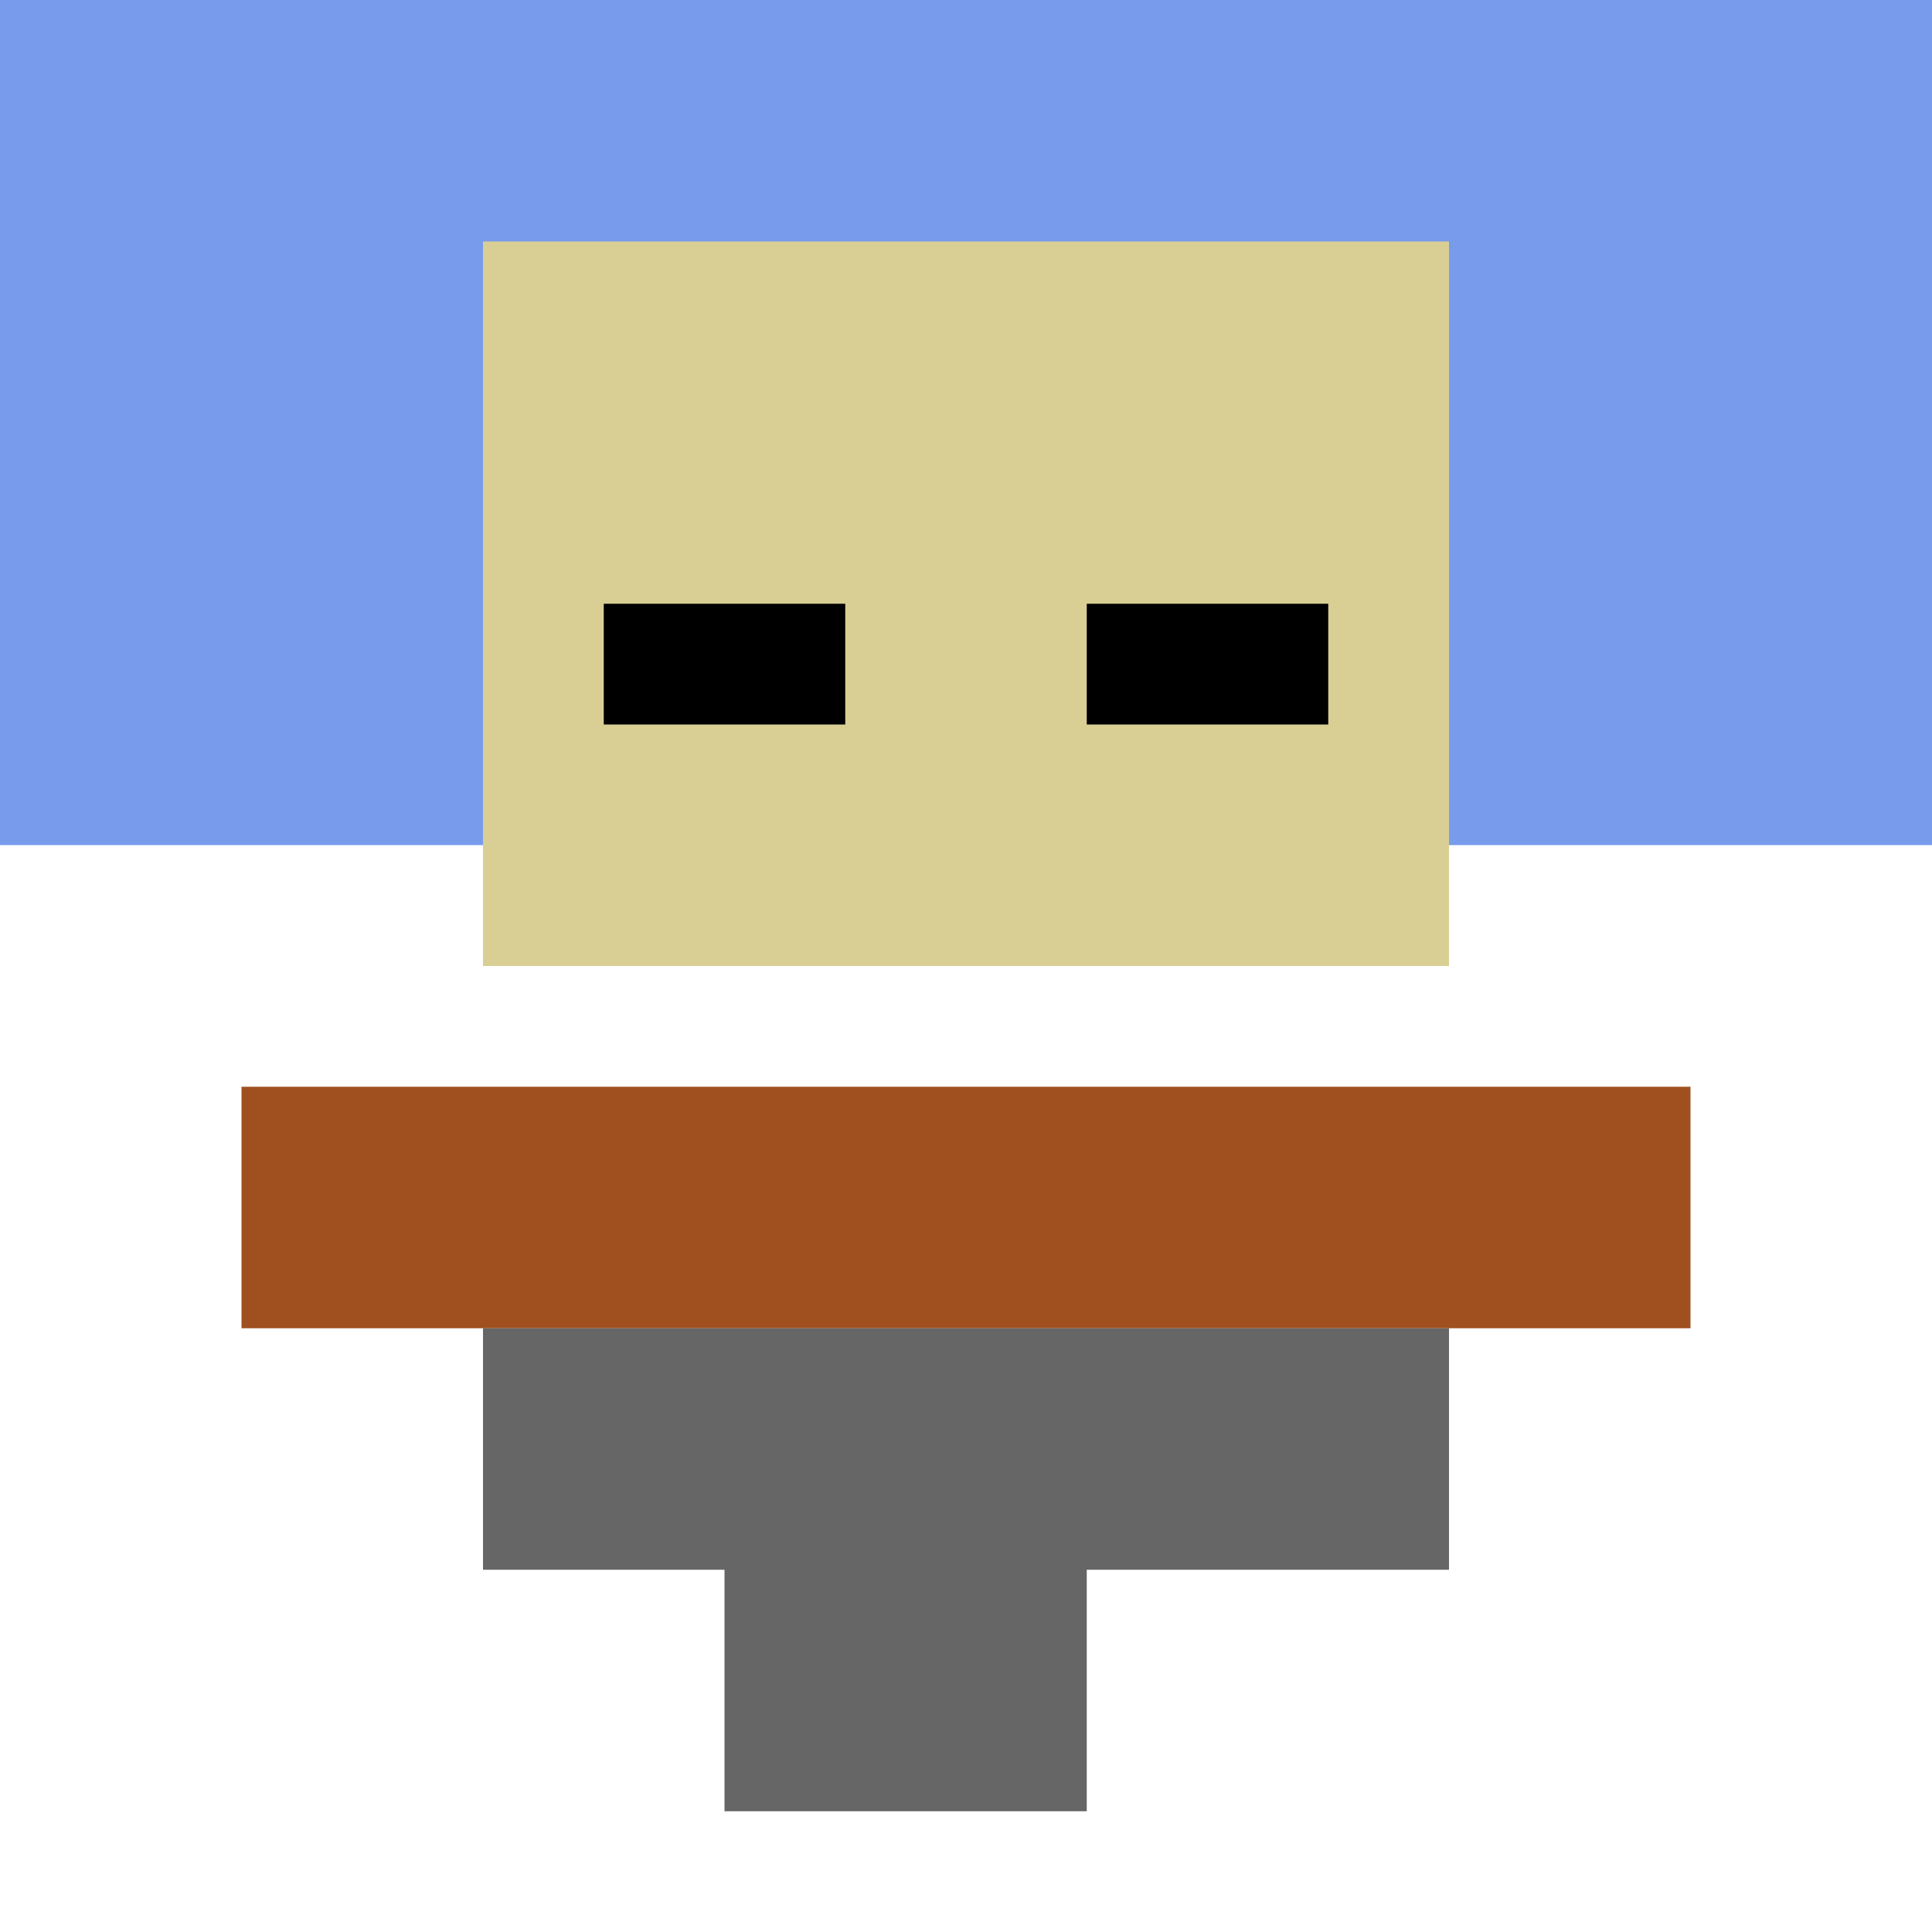
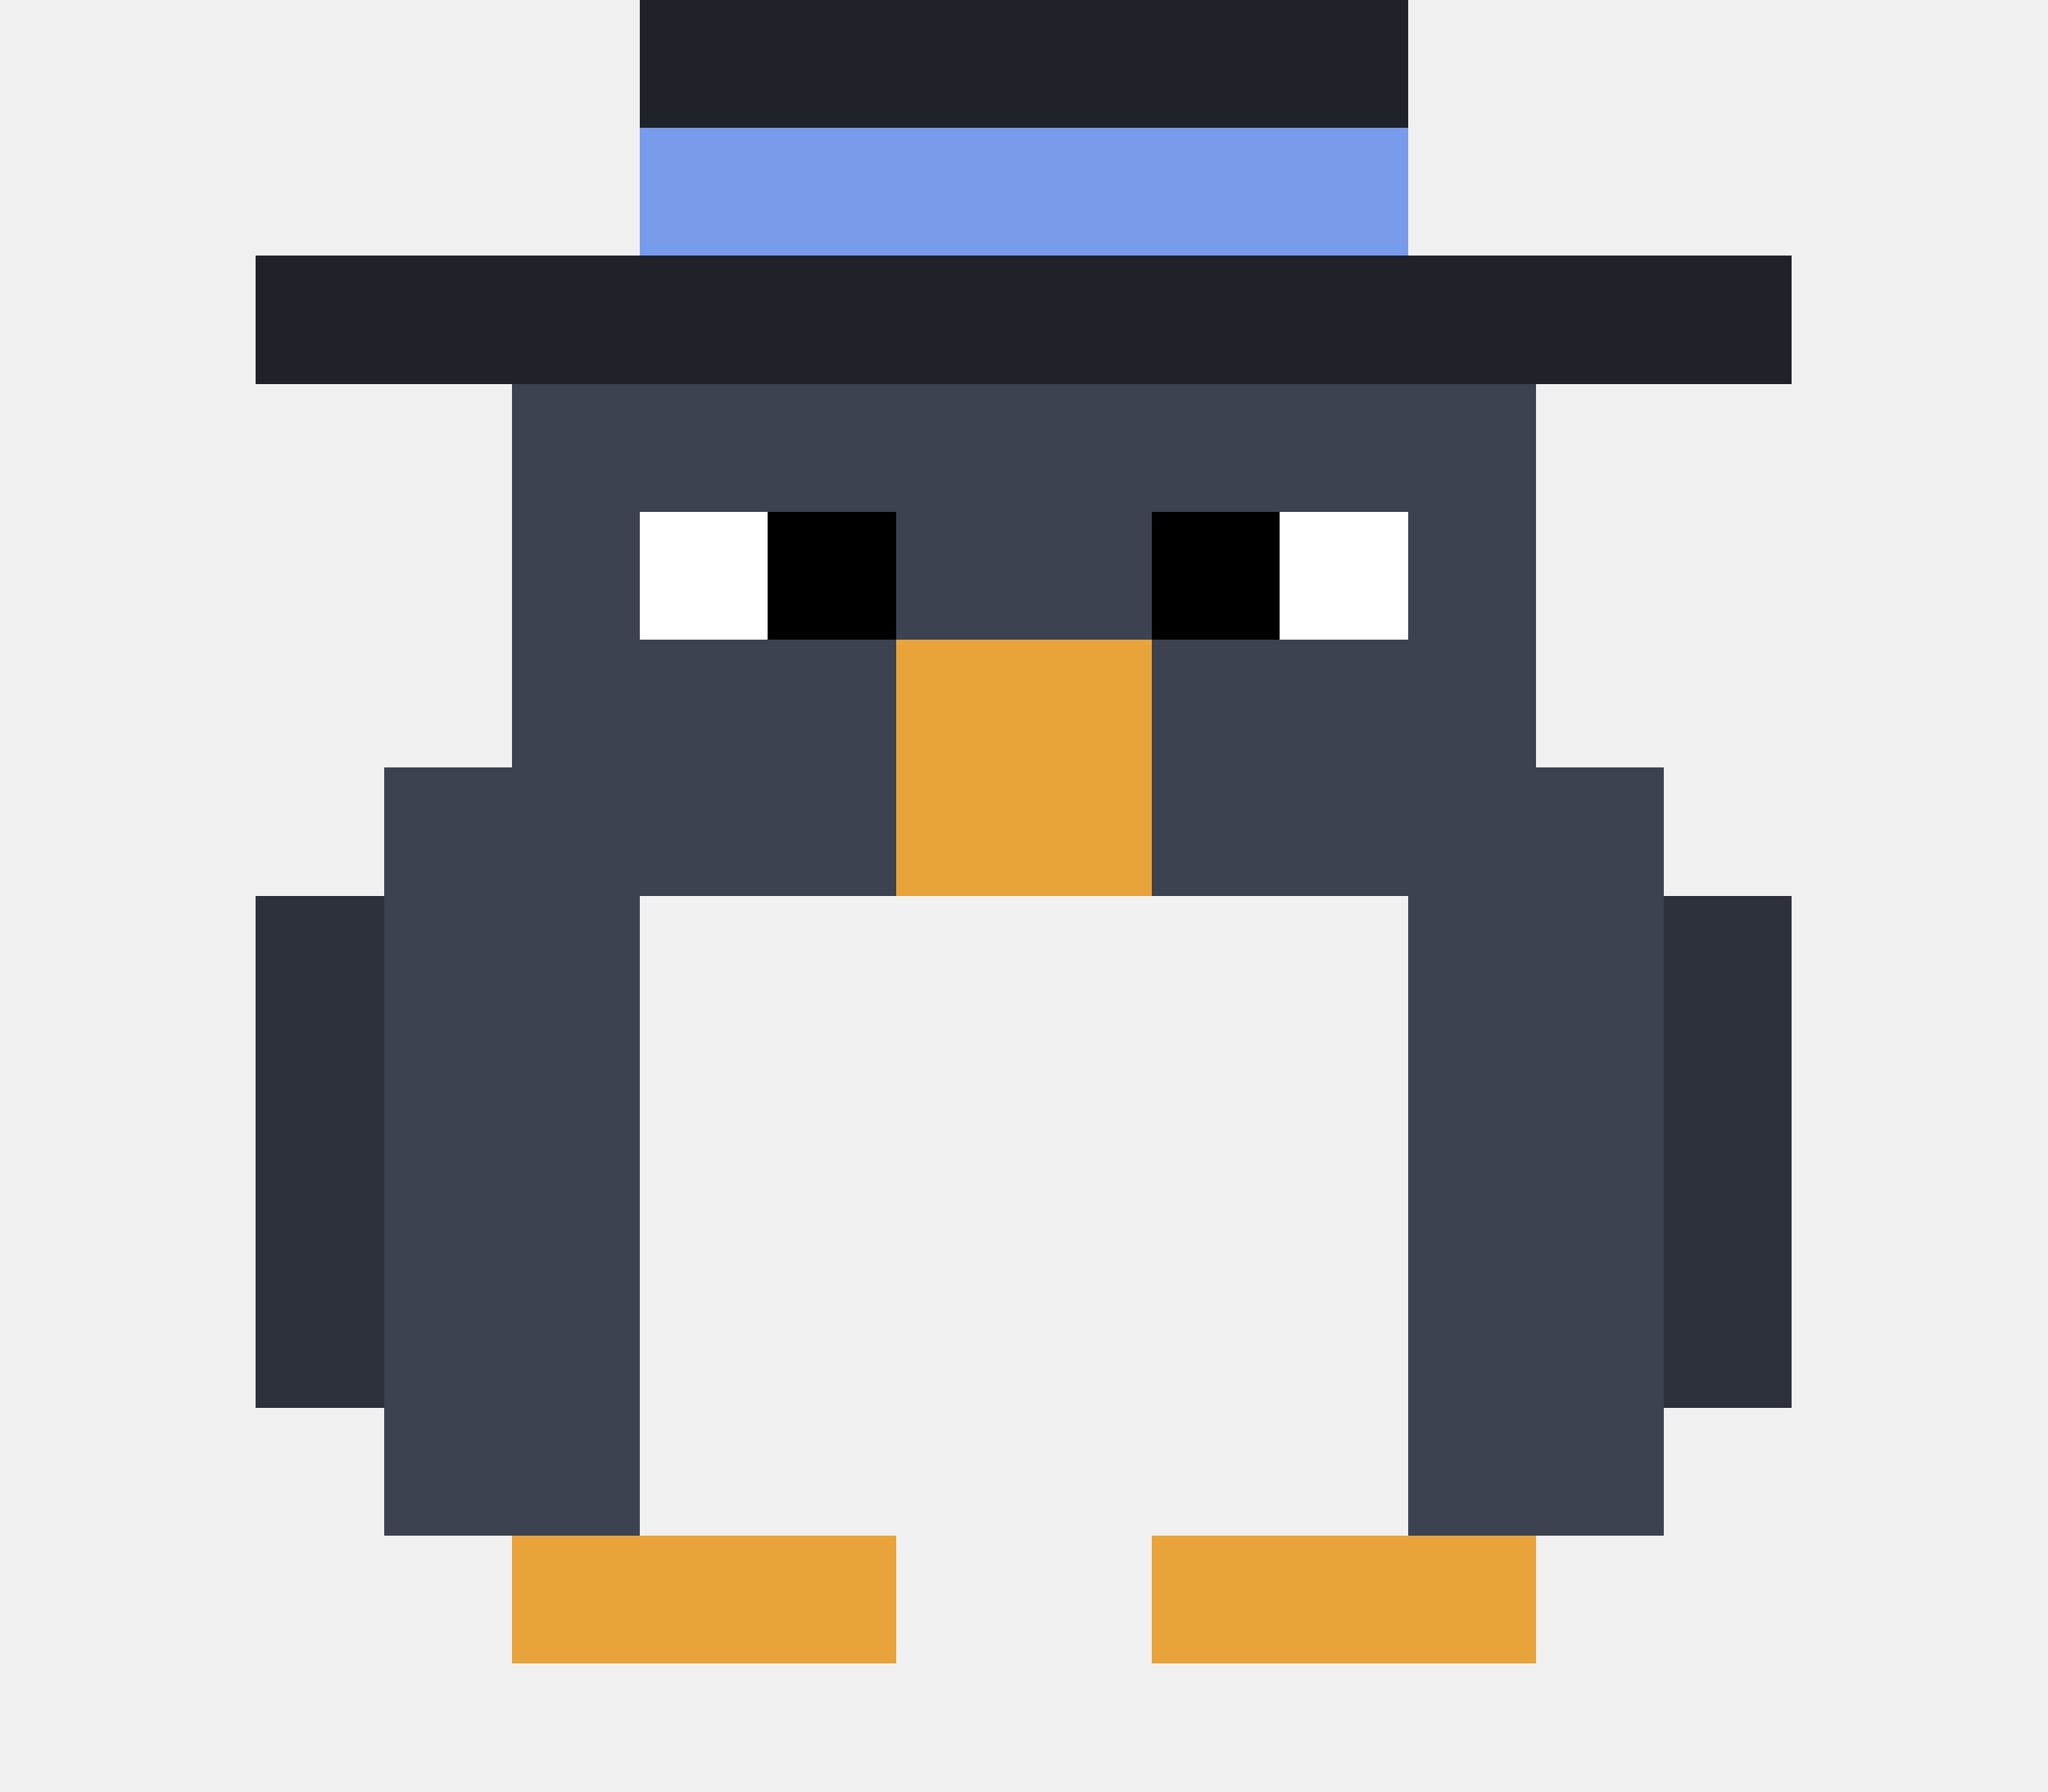
- <svg xmlns="http://www.w3.org/2000/svg" viewBox="0 0 16 16">
-   <path fill="#789bec" d="M0 0h16v7H0z" />
-   <path fill="#fff" d="M0 7h16v9H0z" />
-   <path fill="#d9cf95" d="M4 2h8v6H4z" />
-   <path d="M5 5h2v1H5zm4 0h2v1H9z" />
-   <path fill="#a0501e" d="M2 9h12v2H2z" />
-   <path fill="#666" d="M4 11h8v2H4zm2 2h3v2H6z" />
+ <svg xmlns="http://www.w3.org/2000/svg" viewBox="0 1 16 14" shape-rendering="crispEdges">
+   <path fill="#1f2229" d="M5 1h6v2H5zM2 3h12v1H2z" />
+   <path fill="#789bec" d="M5 2h6v1H5z" />
+   <path fill="#3c4250" d="M4 4h8v3H4zM3 7h10v6H3z" />
+   <path fill="#f1f1f1" d="M5 8h6v5H5z" />
+   <path fill="#2c313b" d="M2 8h1v4H2zM13 8h1v4h-1z" />
+   <path fill="#fff" d="M5 5h2v1H5zM9 5h2v1H9z" />
+   <path fill="#000" d="M6 5h1v1H6zM9 5h1v1H9z" />
+   <path fill="#e8a33a" d="M7 6h2v2H7zM4 13h3v1H4zM9 13h3v1H9z" />
</svg>
